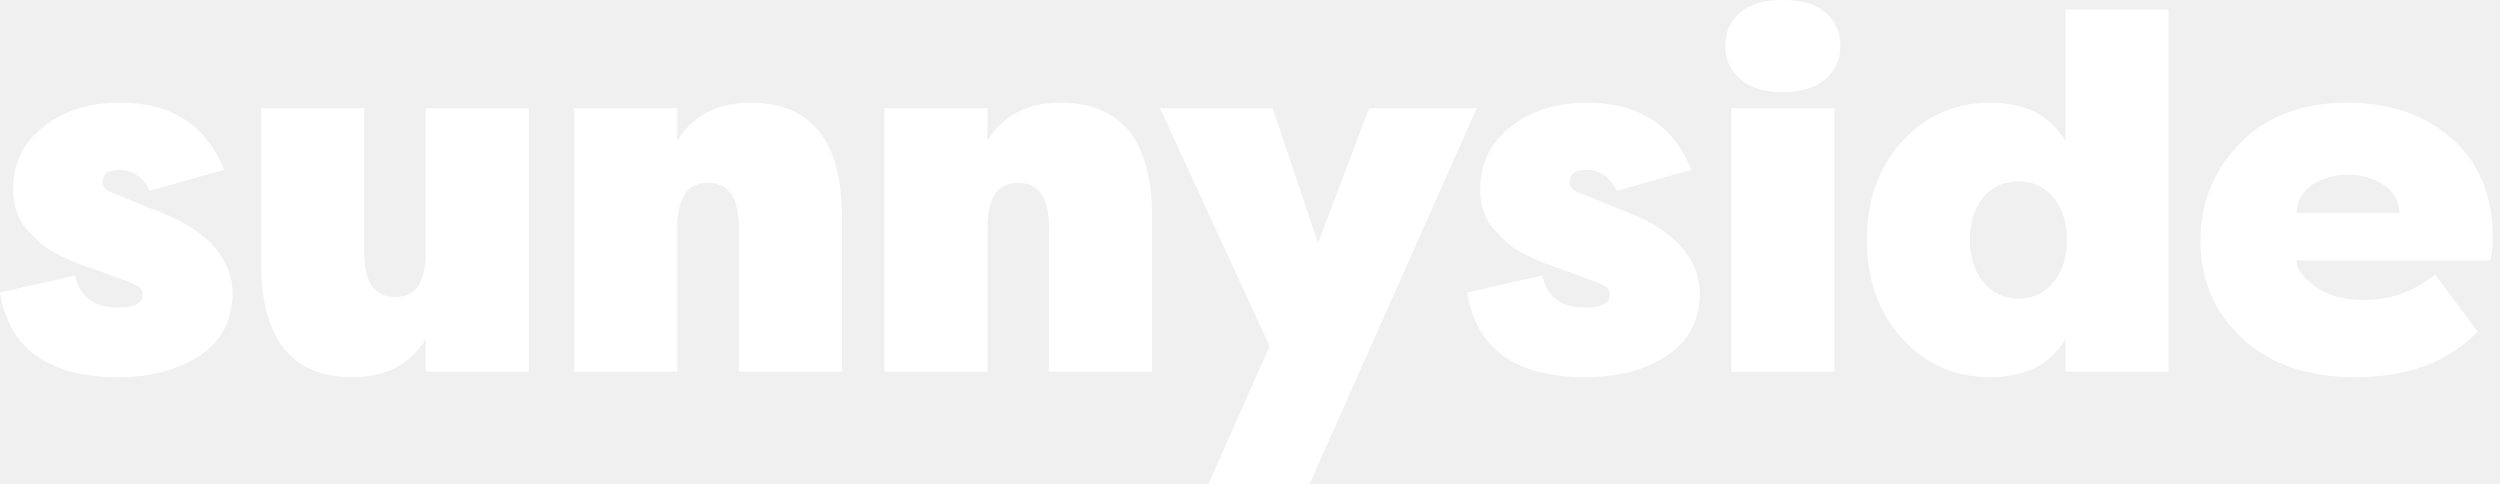
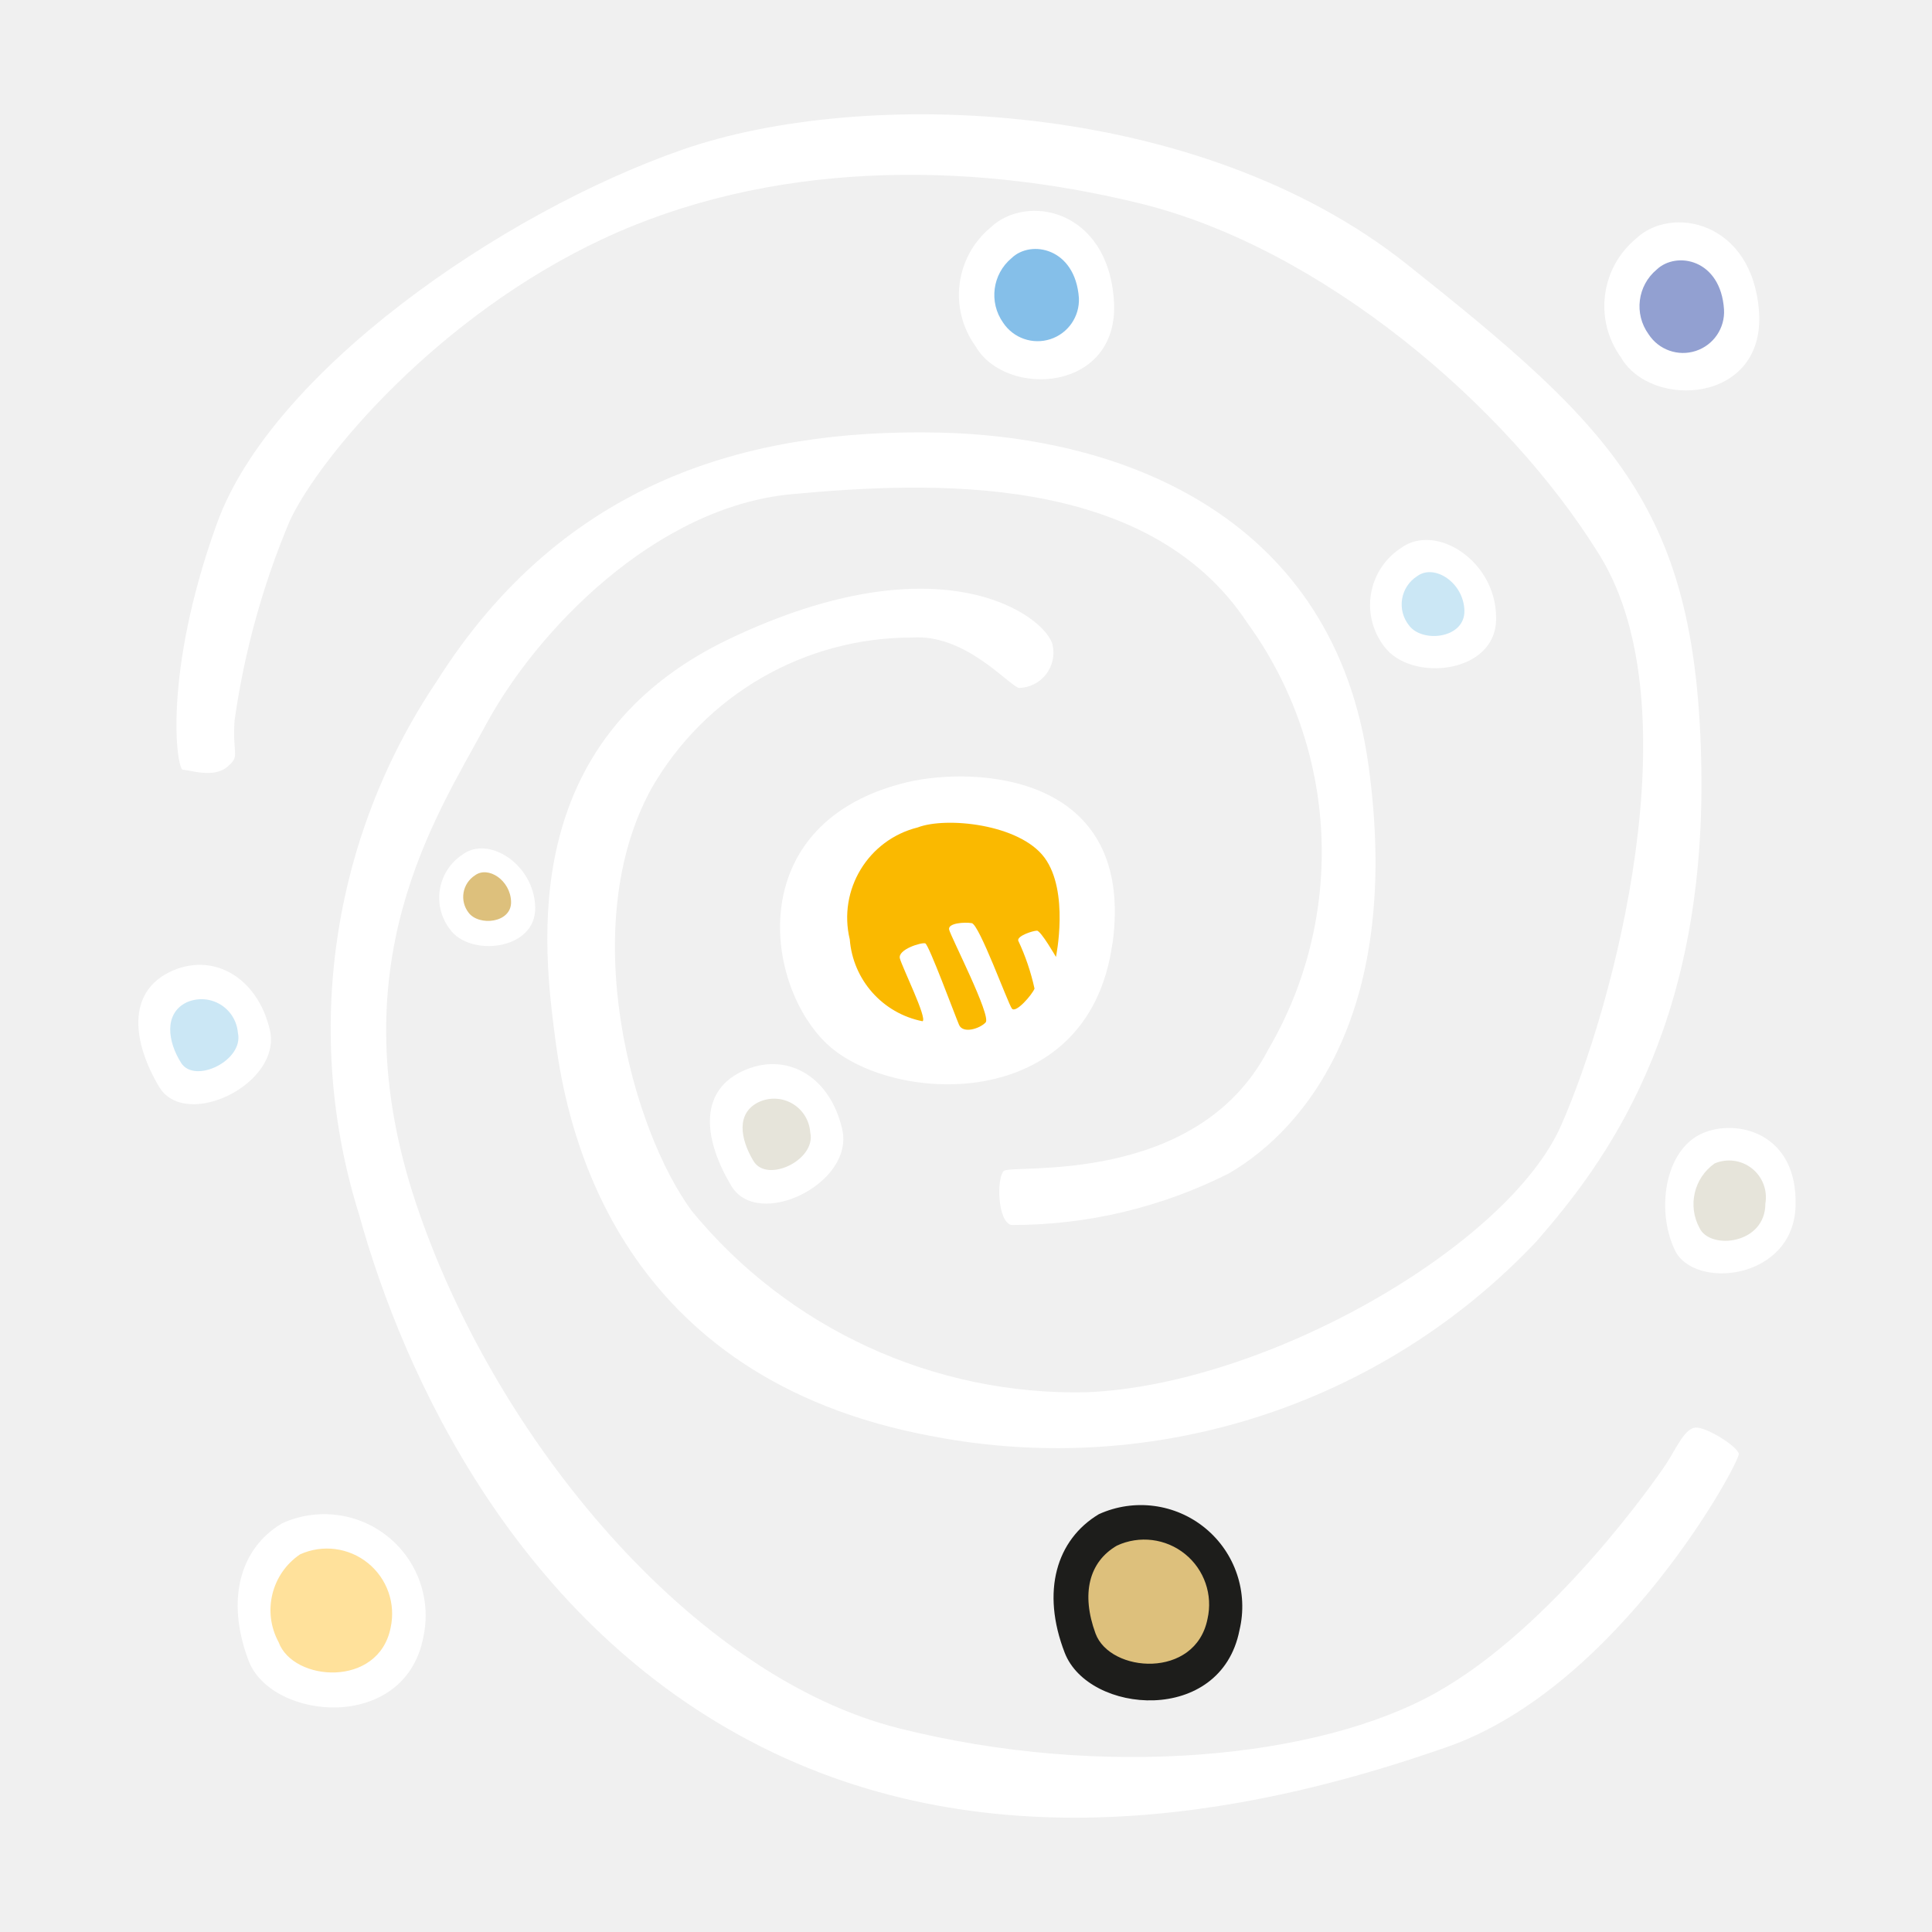
- <svg xmlns="http://www.w3.org/2000/svg" width="124" height="24">
-   <path d="M5.857 18.708c1.638 0 2.995-.36 4.07-1.08 1.075-.721 1.613-1.769 1.613-3.144-.083-1.855-1.464-3.246-4.144-4.173l-1.44-.597c-.314-.1-.538-.198-.67-.298a.45.45 0 01-.198-.373c0-.414.273-.62.819-.62.678 0 1.182.347 1.513 1.043l3.698-1.044c-.893-2.22-2.614-3.329-5.162-3.329-1.522 0-2.788.398-3.797 1.193C1.15 7.08.645 8.116.645 9.39c0 .398.058.766.174 1.106.116.34.29.638.521.894.232.257.455.48.67.671.215.19.488.369.82.534.33.166.582.286.756.36.174.075.41.162.707.261l.422.15 1.49.546c.363.133.6.244.707.335a.449.449 0 01.16.36c0 .431-.404.647-1.215.647-1.191 0-1.903-.53-2.134-1.59L0 14.509c.463 2.8 2.416 4.2 5.857 4.2zm11.636 0c1.638 0 2.845-.63 3.623-1.888v1.615h5.112V5.366h-5.112v7.156c0 1.474-.505 2.21-1.514 2.21-1.026 0-1.539-.736-1.539-2.21V5.366h-5.112v7.653c0 3.793 1.514 5.69 4.542 5.69zm16.103-.273V11.28c0-1.475.504-2.212 1.513-2.212 1.026 0 1.54.737 1.54 2.212v7.155h5.111v-7.652c0-3.793-1.513-5.69-4.541-5.69-1.638 0-2.846.63-3.623 1.888V5.366h-5.113v13.069h5.113zm15.383 0V11.28c0-1.475.504-2.212 1.514-2.212 1.025 0 1.538.737 1.538 2.212v7.155h5.113v-7.652c0-3.793-1.514-5.69-4.542-5.69-1.638 0-2.846.63-3.623 1.888V5.366h-5.113v13.069h5.113zM64.958 24l8.289-18.634H67.91l-2.532 6.684-2.258-6.684h-5.584l5.435 11.802L59.944 24h5.014zm13.67-5.292c1.638 0 2.995-.36 4.07-1.08 1.076-.721 1.614-1.769 1.614-3.144-.083-1.855-1.465-3.246-4.145-4.173l-1.44-.597c-.314-.1-.537-.198-.67-.298a.45.45 0 01-.198-.373c0-.414.273-.62.819-.62.678 0 1.183.347 1.514 1.043l3.698-1.044c-.894-2.22-2.614-3.329-5.162-3.329-1.522 0-2.788.398-3.797 1.193-1.01.795-1.514 1.83-1.514 3.105 0 .398.058.766.173 1.106.116.34.29.638.522.894.231.257.455.48.67.671.215.19.488.369.819.534.33.166.583.286.757.36.173.075.41.162.707.261l.422.15 1.489.546c.364.133.6.244.707.335a.449.449 0 01.161.36c0 .431-.405.647-1.216.647-1.19 0-1.902-.53-2.134-1.59l-3.723.844c.464 2.8 2.416 4.2 5.857 4.2zm9.8-14.137c.91 0 1.613-.215 2.11-.646.495-.43.744-.977.744-1.64 0-.678-.24-1.23-.72-1.651C90.082.21 89.371 0 88.428 0c-.943 0-1.655.211-2.135.634-.48.422-.72.973-.72 1.652 0 .662.249 1.209.745 1.64.497.43 1.2.645 2.11.645zm2.556 13.864V5.366H85.87v13.069h5.113zm7.74.273c1.737 0 2.977-.63 3.722-1.888v1.615h5.112V.472h-5.112v6.534c-.745-1.275-1.985-1.913-3.723-1.913-1.753 0-3.214.642-4.38 1.926-1.166 1.283-1.75 2.91-1.75 4.882 0 1.97.584 3.598 1.75 4.882 1.166 1.283 2.627 1.925 4.38 1.925zm1.39-3.9c-.729 0-1.312-.274-1.75-.82-.439-.547-.658-1.243-.658-2.087 0-.845.215-1.54.645-2.087.447-.547 1.034-.82 1.762-.82s1.311.273 1.75.82c.438.546.657 1.242.657 2.087 0 .844-.219 1.54-.657 2.087-.439.546-1.022.82-1.75.82zm16.698 3.9c2.597 0 4.624-.754 6.08-2.26l-2.11-2.833c-1.042.845-2.217 1.267-3.524 1.267-.992 0-1.799-.224-2.42-.67-.62-.448-.93-.879-.93-1.293h9.604c.083-.298.124-.687.124-1.167 0-2.054-.674-3.677-2.022-4.87-1.349-1.193-3.073-1.789-5.175-1.789-2.25 0-4.028.671-5.335 2.013-1.307 1.341-1.961 2.956-1.961 4.844 0 1.938.69 3.549 2.072 4.833 1.382 1.283 3.247 1.925 5.597 1.925zm2.208-8.149h-5.112c.033-.613.298-1.08.794-1.404.496-.323 1.084-.484 1.762-.484.678 0 1.266.165 1.762.497.497.331.761.795.794 1.391z" fill="#FFF" fill-rule="nonzero" />
+ <svg xmlns="http://www.w3.org/2000/svg" width="45px" height="45px" viewBox="0 0 64 64">
+   <path d="m6.06 25.5c.21 0 1 .29 1.46-.09s.17-.37.25-1.54a26.66 26.66 0 0 1 1.83-6.62c1-2.13 4.92-6.79 10.38-9.34s11.92-2.62 17.83-1.16 12.09 6.62 15.19 11.66.46 14.92-1.29 18.88-9.71 8.58-15.71 8.83a16.45 16.45 0 0 1 -13.08-6c-2-2.71-3.84-9.46-1.34-14a9.93 9.93 0 0 1 8.63-5c1.75-.13 3.16 1.54 3.54 1.67a1.17 1.17 0 0 0 1.12-1.42c-.2-.92-3.62-3.58-10.7-.21s-6.17 10.25-5.77 13.3 2.08 11.2 12.5 13.12a21.83 21.83 0 0 0 20-6.46c2.25-2.58 5.59-7 5.46-15.62s-2.84-11.25-9.76-16.75-18-5.88-24-3.79-13.6 7.37-15.41 12.37-1.34 8.17-1.13 8.17zm50.13 21.79c-.38 0-.67.71-1 1.21s-3.75 5.41-7.63 7.58-11 2.88-17.79 1.17-13.38-9.54-16-17.42.67-12.75 2.33-15.83 5.59-7.21 10.13-7.63 11.77-.75 15.08 4.25a12.94 12.94 0 0 1 .69 14.17c-2.37 4.54-8.51 3.76-8.75 4s-.21 1.67.25 1.79a15.9 15.9 0 0 0 7.21-1.71c2.58-1.5 5.75-5.41 4.62-13.54s-8-10.87-14.25-11-12.41 1.58-16.62 8.25a20.61 20.61 0 0 0 -2.56 17.67c1.45 5.25 5.2 13.54 13.33 17.62s17 2 22.71 0 9.71-9.46 9.66-9.71-1.04-.87-1.41-.87zm-19.34-16c.8-5.71-4.58-5.9-6.79-5.38-5.41 1.29-4.79 6.59-2.71 8.63s8.71 2.46 9.5-3.29zm-12.29 4.21c-1.46.71-1.21 2.33-.33 3.79s4.08-.08 3.67-1.88-1.9-2.61-3.34-1.91zm-15.62-1.38c-.42-1.79-1.94-2.61-3.34-1.91s-1.2 2.33-.33 3.79 4.08-.09 3.67-1.88zm40.62-13.66c0-1.88-2-3.16-3.16-2.3a2.25 2.25 0 0 0 -.55 3.25c.88 1.21 3.75.92 3.71-.95zm-34.24 7.85a1.71 1.71 0 0 0 -.41 2.48c.66.92 2.85.69 2.82-.73s-1.54-2.4-2.41-1.75zm17.49-20.77a2.9 2.9 0 0 0 -.5 3.92c1 1.75 4.79 1.54 4.59-1.5s-2.9-3.56-4.09-2.42zm25.46 2.79c-.21-3-2.9-3.55-4.08-2.42a2.9 2.9 0 0 0 -.5 3.92c1 1.75 4.79 1.54 4.58-1.5zm-48.92 40.13c-1.41.83-1.87 2.54-1.12 4.54s5.17 2.41 5.79-.75a3.36 3.36 0 0 0 -4.67-3.79zm47.05-12.92c-1.25.54-1.55 2.54-.92 3.87s3.92 1 4-1.45-1.96-2.91-3.08-2.42z" fill="#FFFFFF" />
+   <path d="m30.4 27.41c.93-.36 3.37-.12 4.2 1s.38 3.29.38 3.29-.5-.87-.63-.87-.66.17-.62.33a7.45 7.45 0 0 1 .54 1.59c-.08.2-.62.83-.75.66s-1.08-2.79-1.33-2.83-.79 0-.75.21 1.41 2.87 1.21 3.08-.75.38-.88.08-1-2.66-1.12-2.7-.92.2-.84.5.92 2 .75 2.08a3 3 0 0 1 -2.41-2.71 3.08 3.08 0 0 1 2.25-3.71z" fill="#fab900" />
+   <path d="m25.13 36.51a1.2 1.2 0 0 1 1.71 1c.21.91-1.43 1.7-1.88.95s-.57-1.59.17-1.95z" fill="#e6e4da" />
+   <path d="m6.17 33.21a1.21 1.21 0 0 1 1.71 1c.21.92-1.43 1.71-1.88 1s-.57-1.63.17-2z" fill="#cbe7f5" />
+   <path d="m46.94 19.09c.57-.43 1.55.21 1.57 1.14s-1.41 1.08-1.84.48a1.11 1.11 0 0 1 .27-1.62z" fill="#cbe7f5" />
+   <path d="m15.73 29c.44-.33 1.18.16 1.2.87s-1.07.82-1.41.36a.85.85 0 0 1 .21-1.23z" fill="#ddc07c" />
+   <path d="m33.51 8.55c.64-.62 2.11-.34 2.23 1.32a1.37 1.37 0 0 1 -2.51.82 1.59 1.59 0 0 1 .28-2.14z" fill="#85bfe9" />
+   <path d="m54.88 8.93c.65-.62 2.12-.35 2.23 1.32a1.36 1.36 0 0 1 -2.5.82 1.58 1.58 0 0 1 .27-2.14z" fill="#92a0d1" />
+   <path d="m9.94 51.49a2.16 2.16 0 0 1 3 2.43c-.4 2-3.23 1.79-3.71.48a2.23 2.23 0 0 1 .71-2.91z" fill="#ffe19b" />
+   <path d="m36.4 50.16a3.36 3.36 0 0 1 4.66 3.84c-.62 3.16-5 2.79-5.79.75s-.27-3.75 1.13-4.59z" fill="#1d1d1b" />
+   <path d="m37 51.2a2.15 2.15 0 0 1 3 2.43c-.4 2-3.23 1.79-3.71.48s-.22-2.37.71-2.91z" fill="#ddc07c" />
+   <path d="m56.8 38.54a1.22 1.22 0 0 1 1.68 1.33c0 1.36-1.84 1.54-2.18.81a1.65 1.65 0 0 1 .5-2.14z" fill="#e6e4da" />
</svg>
